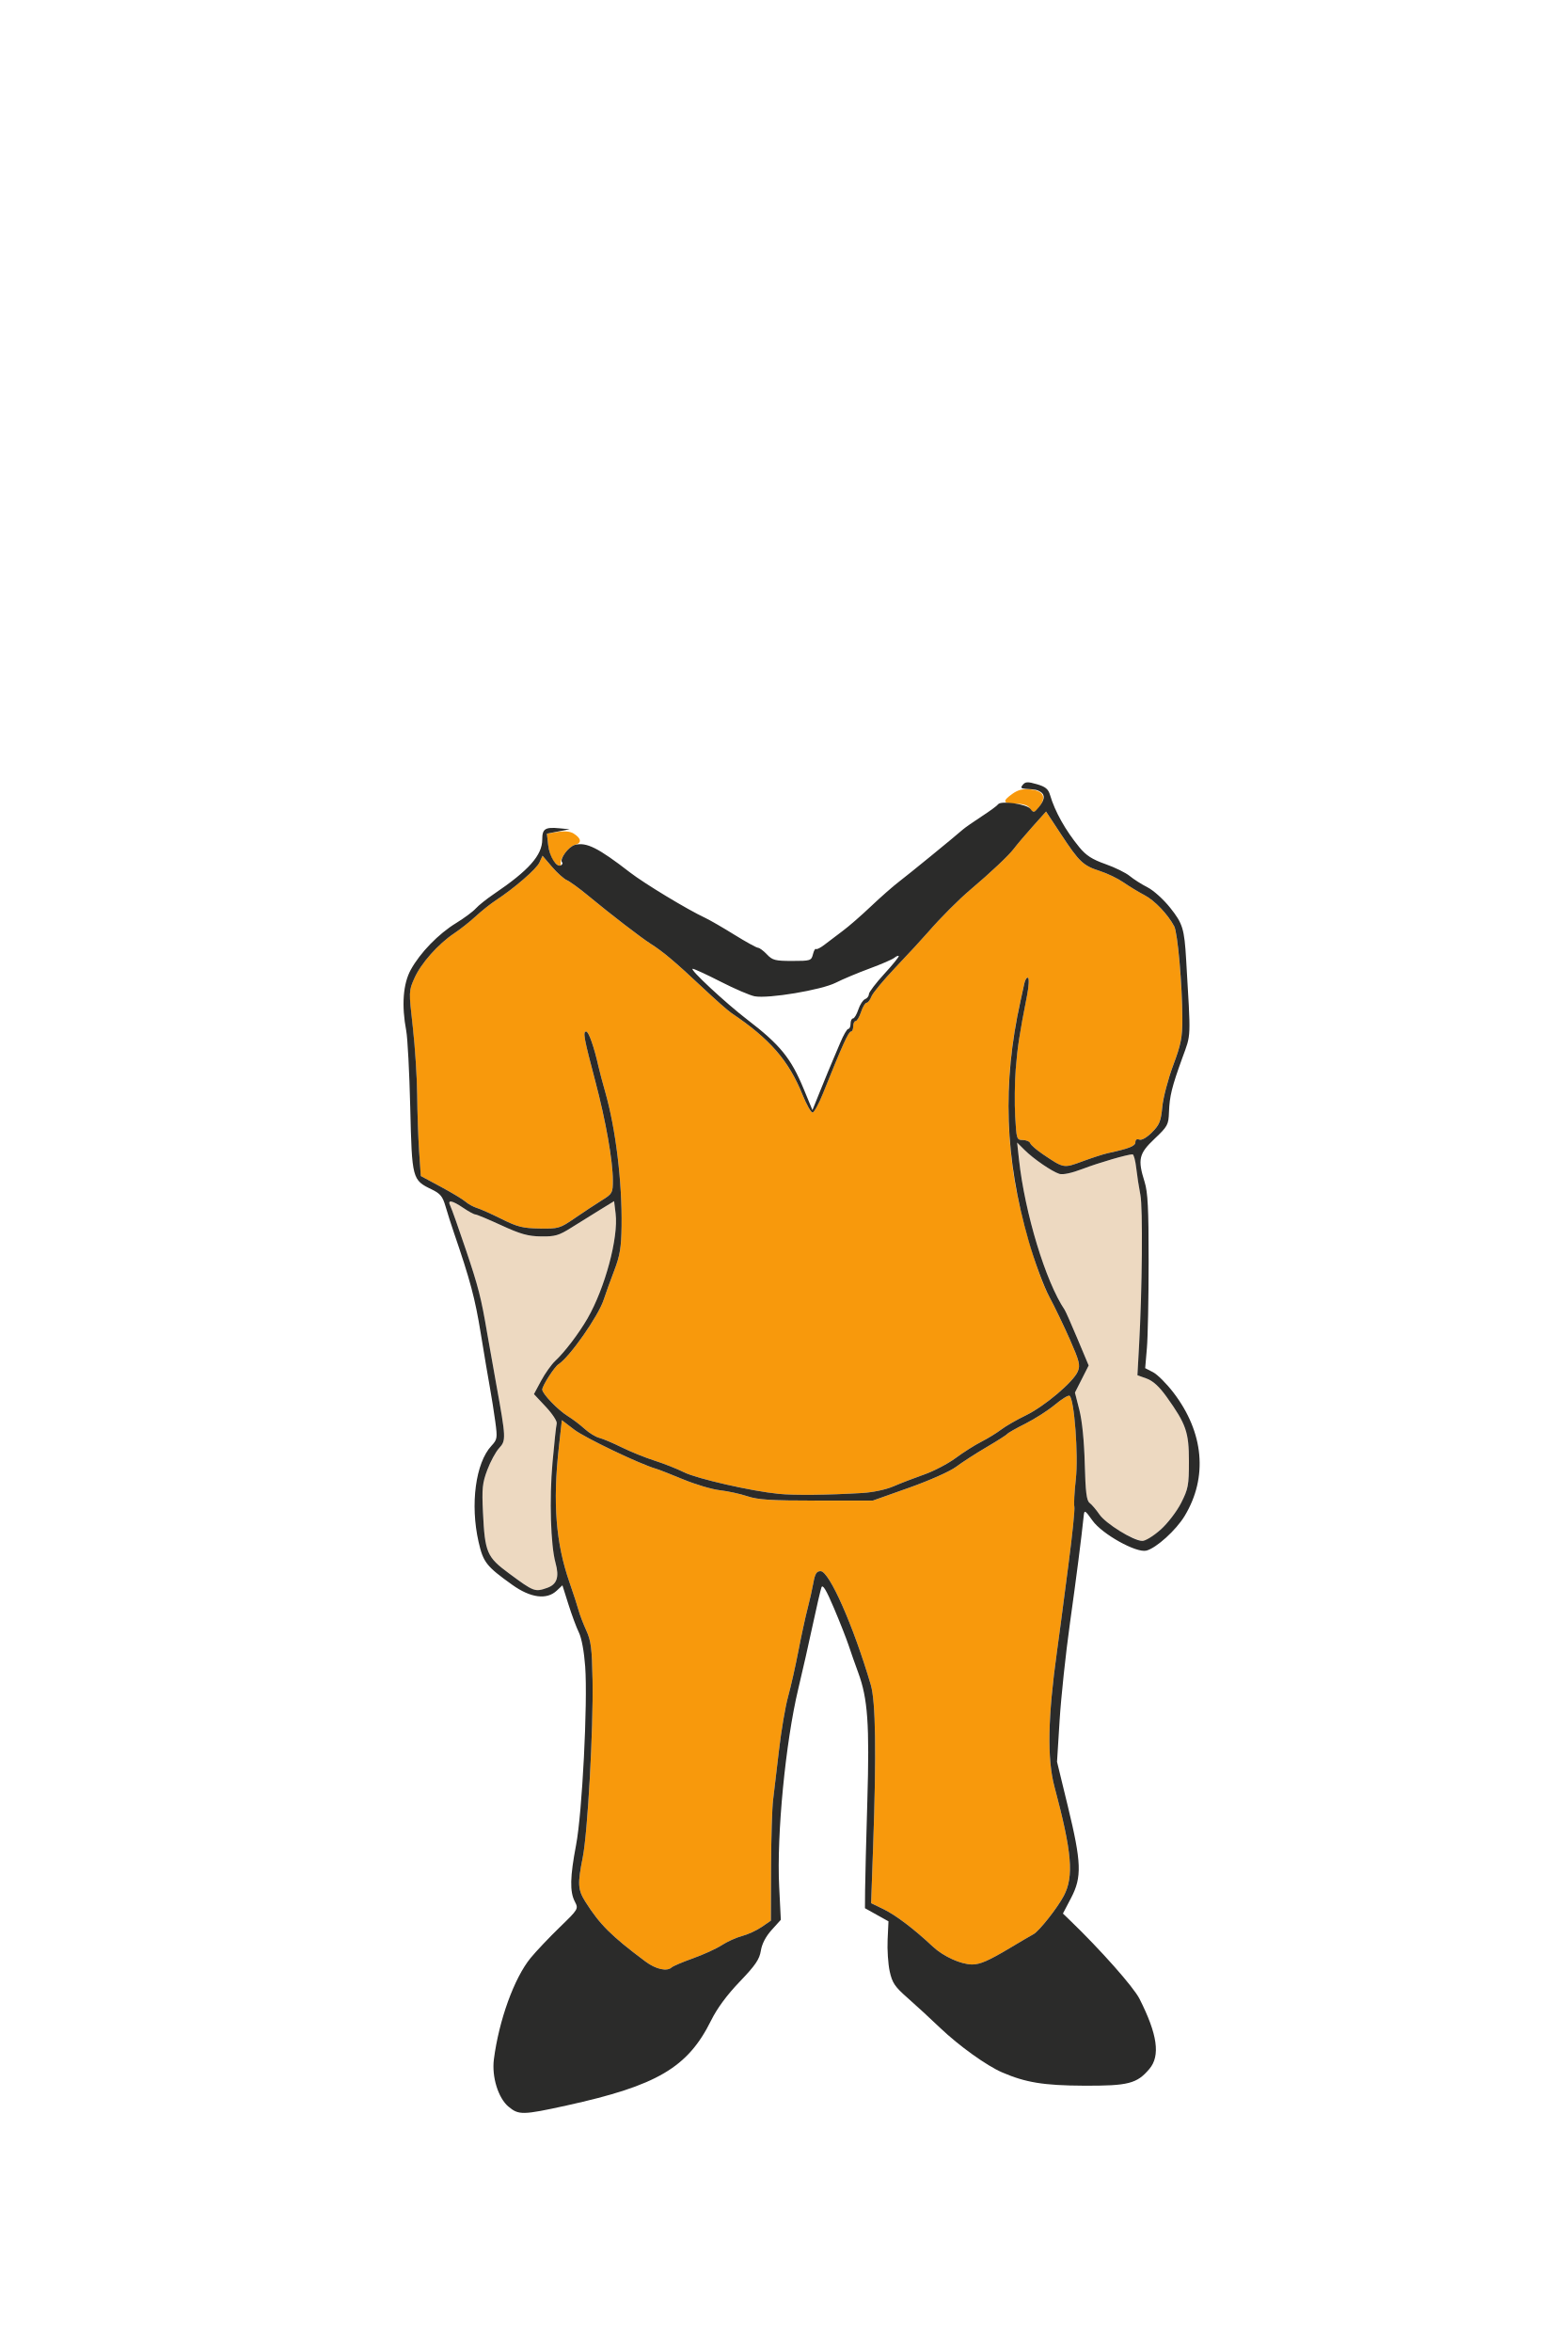
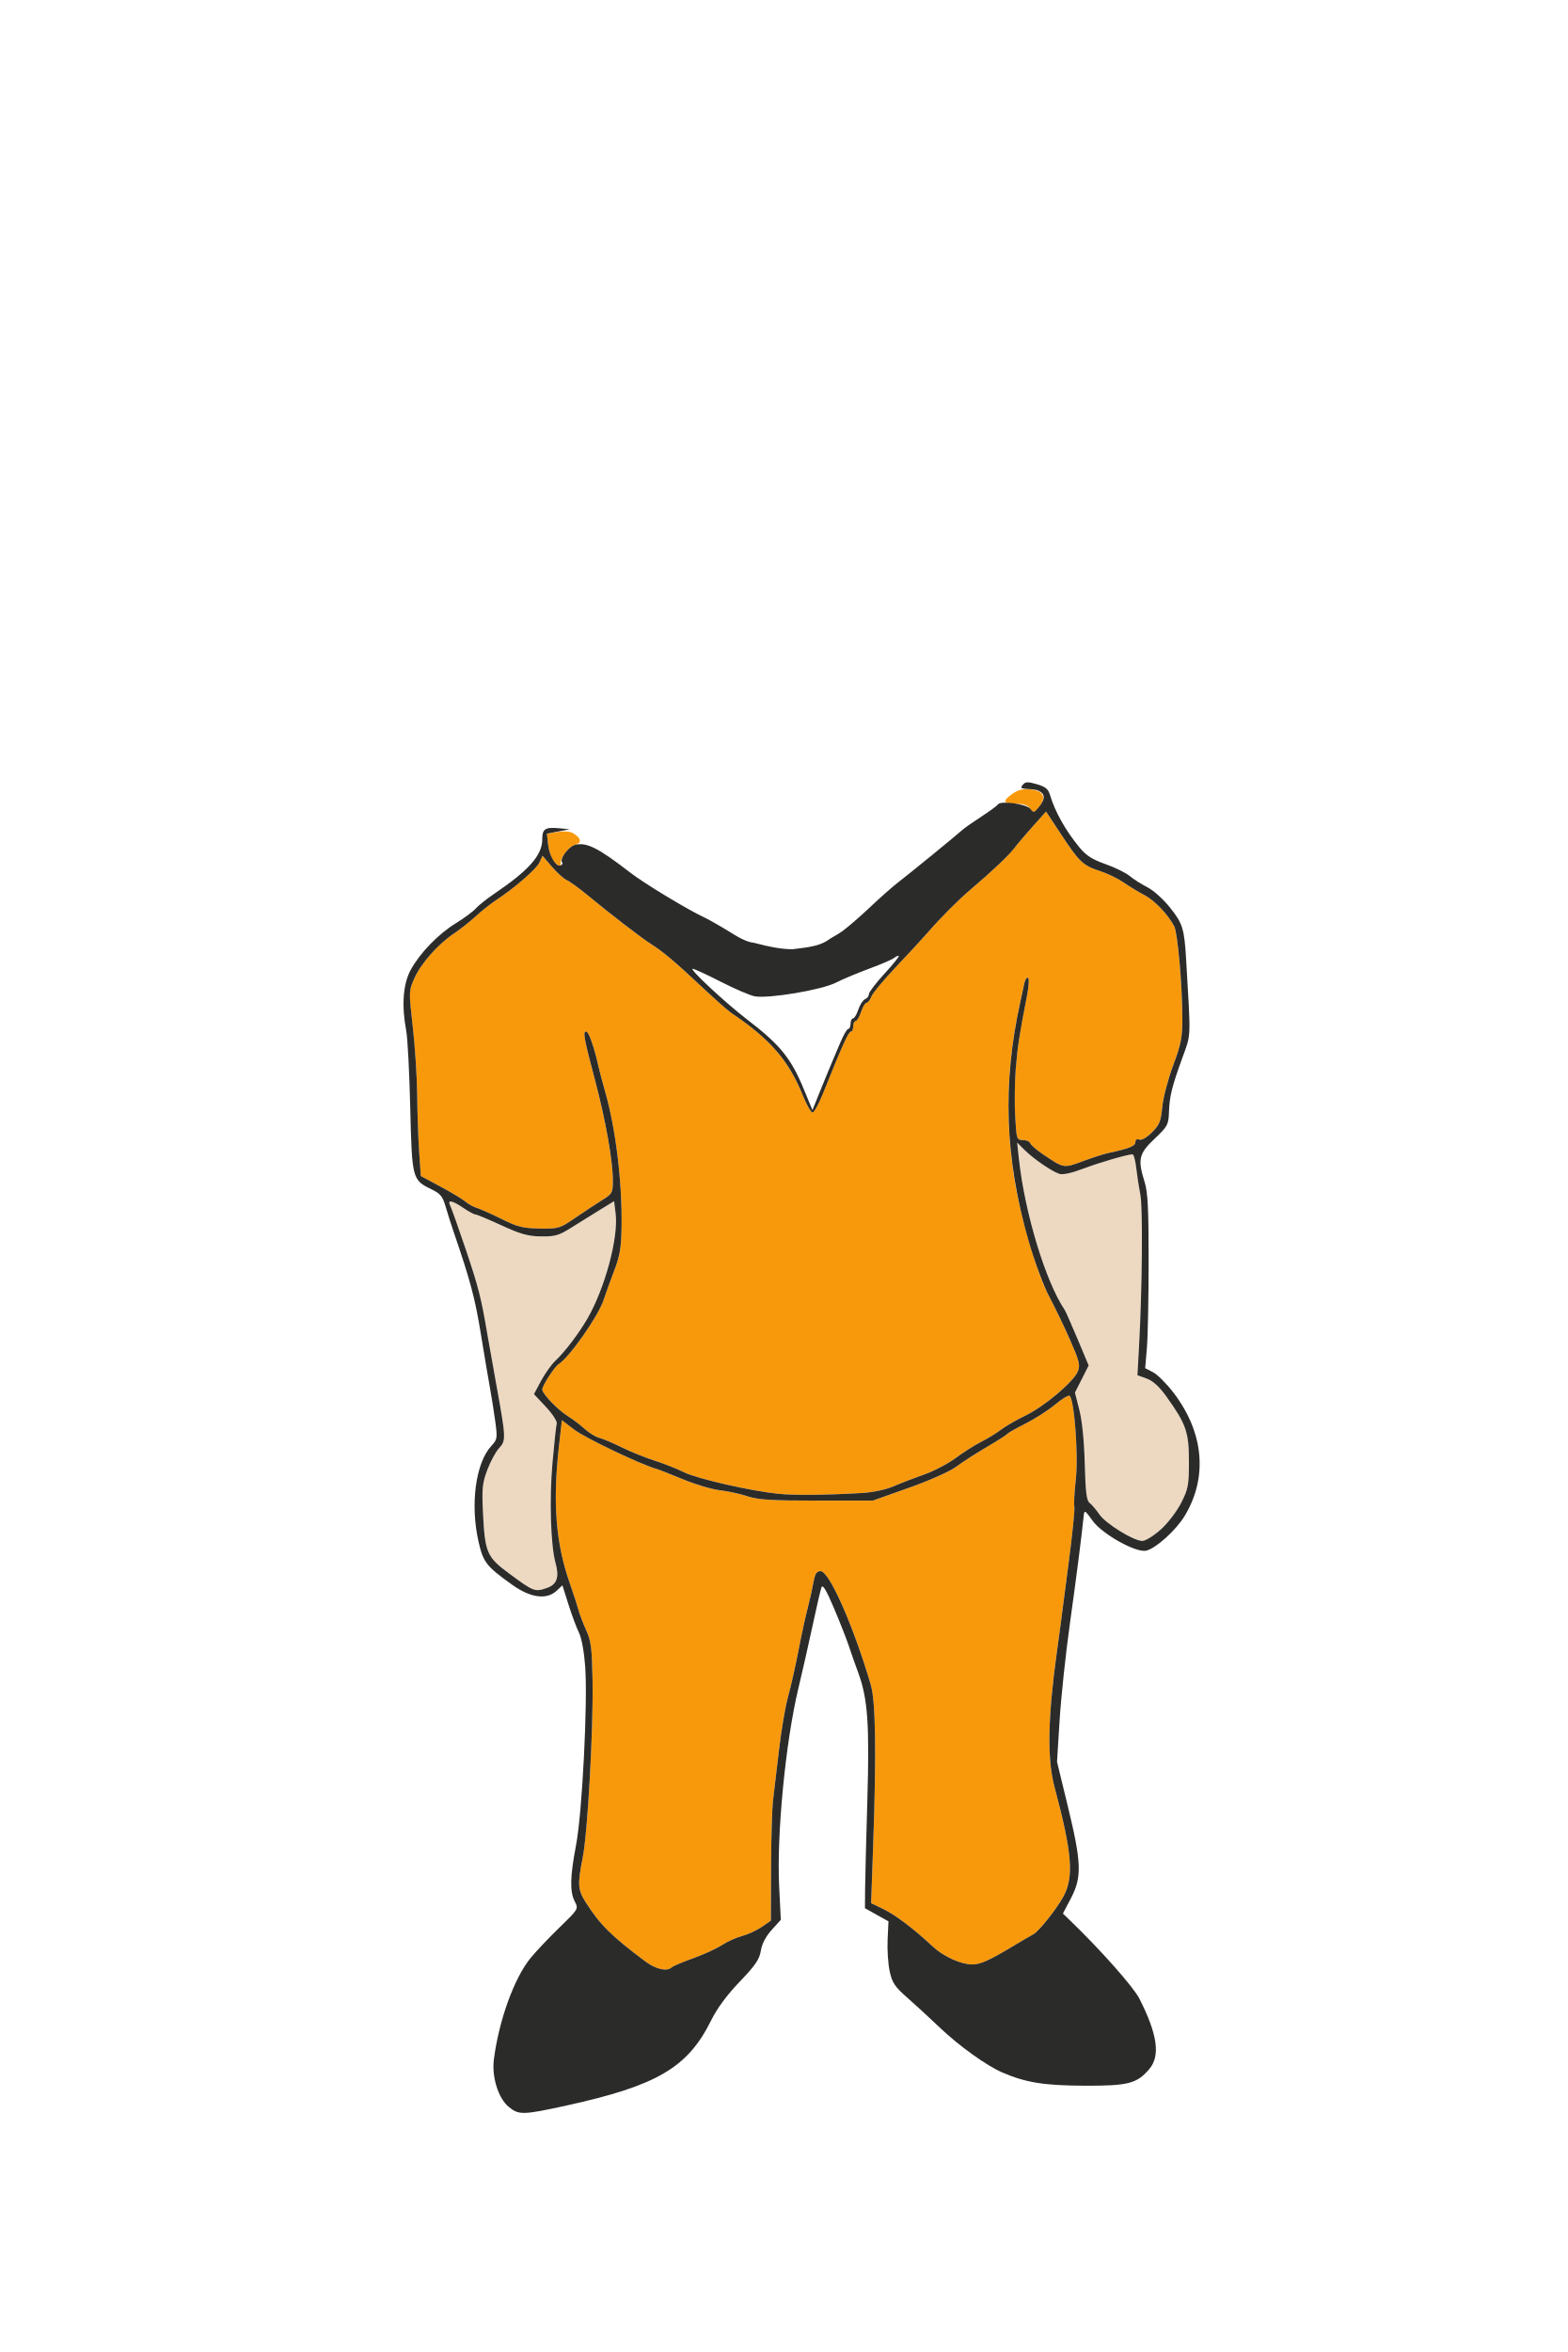
<svg xmlns="http://www.w3.org/2000/svg" version="1.1" id="svg4182" width="192" height="288" viewBox="0 0 192 288">
  <defs id="defs4186" />
  <g id="g4188" transform="translate(6,4)">
    <g id="g4192" transform="translate(-0.7076203,0.707617)">
      <path style="fill:#edd9c1;stroke-width:0.32" d="m 59.84,189.844 c -0.264,-0.102 -1.516,-0.95 -2.782,-1.884 -2.731,-2.015 -2.96,-2.551 -3.199,-7.481 -0.142,-2.927 -0.073,-3.599 0.537,-5.214 0.385,-1.02 1.033,-2.213 1.44,-2.652 0.863,-0.932 0.851,-1.212 -0.348,-7.814 -0.432,-2.376 -0.931,-5.184 -1.11,-6.24 -0.742,-4.373 -1.07,-5.659 -2.613,-10.24 -0.889,-2.64 -1.745,-5.052 -1.902,-5.36 -0.408,-0.802 0.188,-0.712 1.589,0.24 0.648,0.44 1.311,0.8 1.474,0.8 0.163,0 1.598,0.599 3.188,1.332 2.343,1.079 3.264,1.337 4.855,1.36 1.709,0.024 2.188,-0.114 3.698,-1.066 0.954,-0.602 2.526,-1.58 3.494,-2.173 l 1.76,-1.079 0.187,1.533 c 0.357,2.938 -1.301,9.108 -3.45,12.838 -1.049,1.821 -2.78,4.097 -3.936,5.175 -0.472,0.44 -1.254,1.538 -1.738,2.44 l -0.88,1.64 1.461,1.56 c 0.803,0.858 1.401,1.776 1.328,2.04 -0.073,0.264 -0.305,2.416 -0.516,4.782 -0.4,4.478 -0.228,10.129 0.372,12.295 0.479,1.729 0.174,2.63 -1.033,3.051 -1.102,0.384 -1.169,0.388 -1.874,0.116 z M 132,182.871 c -1.056,-0.598 -2.245,-1.561 -2.642,-2.139 -0.397,-0.579 -0.937,-1.212 -1.2,-1.408 -0.374,-0.278 -0.504,-1.328 -0.594,-4.8 -0.072,-2.762 -0.322,-5.252 -0.659,-6.576 l -0.543,-2.132 0.841,-1.66 0.841,-1.66 -1.363,-3.248 c -0.75,-1.786 -1.46,-3.392 -1.579,-3.568 -2.324,-3.438 -4.878,-11.843 -5.593,-18.4 l -0.227,-2.08 0.904,0.901 c 1.099,1.096 3.348,2.639 4.274,2.933 0.418,0.133 1.505,-0.1 2.83,-0.606 1.991,-0.761 5.511,-1.787 6.127,-1.787 0.146,0 0.35,0.756 0.453,1.68 0.104,0.924 0.331,2.4 0.505,3.28 0.313,1.579 0.224,11.585 -0.165,18.564 l -0.196,3.524 1.135,0.41 c 0.776,0.281 1.547,0.987 2.44,2.236 2.399,3.356 2.733,4.323 2.733,7.906 0,2.913 -0.085,3.368 -0.948,5.072 -1.066,2.104 -3.716,4.699 -4.766,4.667 -0.377,-0.011 -1.549,-0.51 -2.605,-1.108 z" id="skin" />
      <path style="fill:#f8990c;stroke-width:0.32" d="m 73.76,235.481 c -4.177,-3.117 -5.599,-4.531 -7.354,-7.311 -0.936,-1.483 -0.978,-2.185 -0.327,-5.45 0.607,-3.04 1.306,-15.695 1.199,-21.701 -0.069,-3.895 -0.184,-4.805 -0.768,-6.08 -0.378,-0.825 -0.801,-1.931 -0.94,-2.459 -0.14,-0.528 -0.631,-2.04 -1.093,-3.36 -1.693,-4.841 -2.087,-9.774 -1.327,-16.604 l 0.37,-3.324 1.521,1.163 c 1.304,0.997 8.061,4.228 9.999,4.782 0.352,0.1 1.862,0.69 3.355,1.31 1.493,0.62 3.509,1.217 4.48,1.326 0.971,0.109 2.485,0.439 3.365,0.734 1.298,0.434 2.901,0.535 8.48,0.535 h 6.88 l 4.456,-1.582 c 2.534,-0.899 5.019,-2.006 5.76,-2.566 0.717,-0.541 2.384,-1.617 3.704,-2.392 1.32,-0.774 2.472,-1.509 2.56,-1.633 0.088,-0.124 1.096,-0.695 2.24,-1.268 1.144,-0.574 2.761,-1.611 3.592,-2.305 0.832,-0.694 1.636,-1.186 1.786,-1.093 0.578,0.357 1.101,7.291 0.77,10.217 -0.175,1.551 -0.257,3.063 -0.181,3.36 0.076,0.297 -0.241,3.421 -0.703,6.941 -0.462,3.52 -0.895,6.832 -0.961,7.36 -0.066,0.528 -0.271,2.04 -0.455,3.36 -1.131,8.104 -1.228,13.228 -0.316,16.64 2.144,8.02 2.397,10.972 1.144,13.356 -0.776,1.476 -3.018,4.314 -3.705,4.691 -0.356,0.195 -1.62,0.936 -2.809,1.648 -2.665,1.595 -3.736,2.066 -4.697,2.066 -1.377,0 -3.535,-0.977 -4.825,-2.185 -2.326,-2.178 -4.536,-3.853 -6.06,-4.593 l -1.504,-0.731 0.25,-7.046 c 0.402,-11.342 0.309,-17.646 -0.29,-19.686 -2.111,-7.189 -5.083,-13.92 -6.146,-13.92 -0.495,0 -0.685,0.308 -0.888,1.44 -0.142,0.792 -0.466,2.232 -0.721,3.2 -0.255,0.968 -0.754,3.272 -1.109,5.12 -0.355,1.848 -0.924,4.368 -1.264,5.6 -0.34,1.232 -0.841,4.184 -1.114,6.56 -0.273,2.376 -0.597,5.112 -0.722,6.08 -0.124,0.968 -0.236,4.693 -0.249,8.278 L 89.12,230.476 88,231.246 c -0.616,0.423 -1.696,0.921 -2.4,1.106 -0.704,0.185 -1.823,0.69 -2.488,1.122 -0.664,0.432 -2.248,1.157 -3.52,1.61 -1.272,0.453 -2.449,0.953 -2.616,1.11 -0.576,0.542 -1.939,0.24 -3.216,-0.713 z M 90.08,178.214 c -3.333,-0.329 -10.021,-1.854 -11.601,-2.644 -0.836,-0.418 -2.46,-1.06 -3.609,-1.427 -1.15,-0.367 -2.958,-1.097 -4.019,-1.624 -1.061,-0.526 -2.295,-1.049 -2.744,-1.161 -0.448,-0.113 -1.256,-0.607 -1.794,-1.098 -0.538,-0.492 -1.467,-1.195 -2.063,-1.564 C 63.034,167.944 61.12,165.955 61.12,165.442 c 0,-0.462 1.489,-2.781 1.991,-3.101 1.354,-0.864 4.882,-5.897 5.531,-7.891 0.238,-0.732 0.818,-2.338 1.29,-3.57 0.703,-1.839 0.865,-2.814 0.903,-5.44 0.078,-5.433 -0.718,-11.941 -2.014,-16.48 -0.327,-1.144 -0.69,-2.512 -0.807,-3.04 -0.53,-2.388 -1.206,-4.32 -1.512,-4.32 -0.43,0 -0.281,0.811 1.118,6.117 1.286,4.876 2.141,9.711 2.141,12.115 0,1.536 -0.054,1.633 -1.36,2.444 -0.748,0.465 -2.224,1.438 -3.28,2.164 -1.851,1.272 -2.006,1.318 -4.32,1.282 -2.058,-0.032 -2.719,-0.197 -4.64,-1.155 -1.232,-0.615 -2.6,-1.227 -3.04,-1.36 -0.44,-0.134 -1.064,-0.475 -1.387,-0.759 -0.323,-0.284 -1.691,-1.11 -3.04,-1.835 L 46.24,139.295 46.036,136.288 c -0.112,-1.654 -0.22,-4.77 -0.24,-6.924 -0.02,-2.154 -0.261,-5.898 -0.537,-8.32 -0.497,-4.373 -0.496,-4.414 0.2,-5.98 0.806,-1.812 2.91,-4.184 4.87,-5.488 0.743,-0.494 1.927,-1.431 2.631,-2.08 0.704,-0.65 1.798,-1.522 2.432,-1.938 2.327,-1.529 5.012,-3.855 5.377,-4.658 l 0.376,-0.825 1.154,1.349 c 0.635,0.742 1.457,1.481 1.827,1.642 0.37,0.162 1.537,1.01 2.593,1.884 2.761,2.287 6.53,5.187 7.708,5.93 1.476,0.932 3.004,2.22 6.232,5.254 1.576,1.482 3.206,2.922 3.62,3.2 4.726,3.172 7.006,5.794 8.72,10.026 0.481,1.188 1.029,2.16 1.218,2.159 0.189,-6.4e-4 0.762,-1.045 1.273,-2.32 2.39,-5.958 3.132,-7.599 3.438,-7.599 0.149,0 0.271,-0.288 0.271,-0.64 0,-0.352 0.133,-0.64 0.295,-0.64 0.162,0 0.462,-0.504 0.665,-1.12 0.203,-0.616 0.506,-1.12 0.673,-1.12 0.167,0 0.435,-0.346 0.595,-0.769 0.161,-0.423 1.505,-2.043 2.988,-3.6 1.483,-1.557 3.257,-3.479 3.943,-4.271 1.531,-1.768 3.767,-4.007 5.249,-5.258 2.404,-2.028 4.662,-4.16 5.271,-4.976 0.352,-0.471 1.382,-1.687 2.289,-2.701 l 1.649,-1.844 1.822,2.766 c 2.246,3.411 2.723,3.862 4.77,4.516 0.896,0.286 2.205,0.919 2.909,1.406 0.704,0.487 1.856,1.186 2.56,1.553 1.236,0.644 2.851,2.337 3.635,3.811 0.426,0.801 0.987,7.157 0.996,11.287 0.005,2.339 -0.153,3.146 -1.129,5.76 -0.624,1.672 -1.222,3.958 -1.328,5.079 -0.166,1.756 -0.342,2.188 -1.264,3.11 -0.644,0.644 -1.262,0.997 -1.55,0.886 -0.3,-0.115 -0.48,0.003 -0.48,0.318 0,0.476 -0.751,0.775 -3.36,1.339 -0.528,0.114 -1.924,0.564 -3.102,0.999 -2.349,0.868 -2.285,0.879 -4.877,-0.87 -0.777,-0.524 -1.47,-1.127 -1.541,-1.34 -0.071,-0.213 -0.478,-0.39 -0.905,-0.394 -0.751,-0.007 -0.781,-0.099 -0.936,-2.887 -0.088,-1.584 -0.059,-4.176 0.064,-5.76 0.211,-2.717 0.45,-4.279 1.386,-9.045 0.217,-1.103 0.271,-2.08 0.121,-2.173 -0.15,-0.093 -0.357,0.233 -0.46,0.725 -0.103,0.491 -0.315,1.469 -0.471,2.173 -1.608,7.269 -1.876,13.936 -0.846,21.032 0.711,4.894 2.839,12.243 4.376,15.11 0.669,1.247 1.811,3.621 2.539,5.275 1.154,2.623 1.278,3.12 0.963,3.88 -0.53,1.278 -4.079,4.277 -6.385,5.394 -1.102,0.534 -2.454,1.314 -3.006,1.733 -0.551,0.42 -1.647,1.091 -2.435,1.493 -0.788,0.401 -2.203,1.299 -3.144,1.994 -0.941,0.695 -2.673,1.601 -3.847,2.012 -1.175,0.411 -2.856,1.059 -3.736,1.439 -0.941,0.407 -2.522,0.747 -3.84,0.825 -4.251,0.253 -8.326,0.296 -10.24,0.106 z M 62.574,100.815 c -0.313,-0.346 -0.641,-1.262 -0.728,-2.035 l -0.159,-1.406 1.315,-0.21 c 0.839,-0.134 1.545,-0.067 1.95,0.186 0.98,0.612 1.039,1.18 0.145,1.405 -0.685,0.172 -1.819,1.644 -1.717,2.229 0.084,0.482 -0.288,0.404 -0.807,-0.168 z m 58.225,-6.595 c -0.203,-0.32 -0.809,-0.507 -1.678,-0.518 -1.604,-0.021 -1.699,-0.297 -0.416,-1.211 0.672,-0.478 1.291,-0.637 2.146,-0.549 1.557,0.16 2.005,0.84 1.281,1.946 -0.63,0.962 -0.89,1.027 -1.332,0.332 z" id="shirt" />
-       <path style="fill:#2b2b2a;stroke-width:0.32" d="m 56.985,253.252 c -1.265,-1.064 -2.066,-3.665 -1.789,-5.805 0.623,-4.803 2.492,-9.956 4.501,-12.407 0.668,-0.815 2.263,-2.499 3.545,-3.742 2.317,-2.247 2.328,-2.266 1.864,-3.163 -0.628,-1.215 -0.588,-3.022 0.156,-6.926 0.75,-3.935 1.437,-17.384 1.116,-21.849 -0.13,-1.81 -0.441,-3.493 -0.768,-4.16 -0.302,-0.616 -0.88,-2.17 -1.285,-3.454 l -0.736,-2.334 -0.696,0.654 c -1.225,1.151 -3.194,0.895 -5.438,-0.707 -3.189,-2.277 -3.563,-2.754 -4.137,-5.277 -1.041,-4.577 -0.361,-9.659 1.571,-11.744 0.726,-0.784 0.753,-0.949 0.477,-2.984 -0.161,-1.185 -0.451,-3.018 -0.644,-4.074 -0.194,-1.056 -0.705,-4.08 -1.135,-6.72 -0.703,-4.31 -1.283,-6.487 -3.284,-12.32 -0.332,-0.968 -0.795,-2.42 -1.028,-3.226 -0.353,-1.219 -0.64,-1.57 -1.697,-2.08 -2.387,-1.152 -2.415,-1.258 -2.626,-10.017 -0.103,-4.292 -0.324,-8.523 -0.491,-9.404 -0.588,-3.1 -0.391,-5.753 0.555,-7.473 1.15,-2.091 3.391,-4.399 5.558,-5.723 0.977,-0.597 2.057,-1.398 2.4,-1.78 0.343,-0.382 1.344,-1.181 2.224,-1.776 4.278,-2.894 5.92,-4.745 5.92,-6.674 0,-1.314 0.352,-1.542 2.126,-1.371 l 1.234,0.119 -1.396,0.269 -1.396,0.269 0.159,1.406 c 0.161,1.431 1.037,2.795 1.578,2.461 0.164,-0.101 0.223,-0.26 0.13,-0.353 -0.369,-0.369 0.795,-1.945 1.582,-2.143 1.405,-0.353 2.836,0.364 6.704,3.356 1.794,1.388 7.06,4.571 9.265,5.6 0.536,0.25 2.127,1.17 3.535,2.043 1.408,0.873 2.715,1.594 2.904,1.602 0.189,0.008 0.682,0.374 1.096,0.814 0.669,0.712 1.009,0.8 3.09,0.8 2.239,0 2.347,-0.035 2.543,-0.815 0.112,-0.448 0.279,-0.74 0.371,-0.649 0.091,0.091 0.573,-0.154 1.071,-0.545 0.498,-0.391 1.491,-1.143 2.207,-1.671 0.716,-0.528 2.269,-1.879 3.45,-3.002 1.182,-1.123 2.739,-2.491 3.461,-3.04 1.195,-0.909 6.652,-5.365 7.808,-6.376 0.264,-0.231 1.302,-0.955 2.306,-1.609 1.004,-0.654 1.903,-1.314 1.998,-1.467 0.301,-0.488 3.5,-0.045 3.957,0.548 0.39,0.505 0.466,0.49 1.04,-0.21 0.715,-0.872 0.789,-1.5 0.219,-1.857 -0.424,-0.265 -0.594,-0.301 -1.799,-0.379 -0.618,-0.04 -0.689,-0.133 -0.382,-0.503 0.313,-0.377 0.606,-0.388 1.716,-0.067 1.058,0.306 1.398,0.587 1.619,1.334 0.598,2.022 1.879,4.307 3.578,6.38 0.83,1.013 1.573,1.492 3.204,2.068 1.168,0.412 2.506,1.07 2.974,1.46 0.468,0.391 1.447,1.013 2.175,1.383 0.741,0.376 1.972,1.488 2.792,2.522 1.525,1.922 1.719,2.555 1.942,6.333 0.586,9.911 0.619,9.042 -0.454,12 -1.3,3.583 -1.579,4.715 -1.649,6.682 -0.054,1.539 -0.164,1.742 -1.767,3.258 -1.926,1.821 -2.086,2.519 -1.215,5.289 0.392,1.245 0.493,3.262 0.491,9.731 -0.001,4.488 -0.097,9.263 -0.213,10.612 l -0.21,2.452 0.971,0.502 c 0.534,0.276 1.661,1.405 2.504,2.508 3.722,4.873 4.216,10.357 1.36,15.087 -1.05,1.738 -3.471,3.932 -4.686,4.245 -1.231,0.317 -5.422,-2.017 -6.602,-3.678 -0.896,-1.261 -0.996,-1.321 -1.068,-0.64 -0.311,2.959 -0.889,7.462 -1.696,13.232 -0.517,3.696 -1.084,9.021 -1.26,11.833 l -0.319,5.113 1.324,5.447 c 1.676,6.898 1.738,8.666 0.394,11.23 l -0.997,1.902 0.837,0.806 c 3.761,3.621 7.804,8.181 8.537,9.627 2.206,4.354 2.579,6.975 1.222,8.588 -1.526,1.814 -2.596,2.088 -8.041,2.06 -4.913,-0.025 -7.113,-0.384 -9.998,-1.628 -1.899,-0.819 -5.292,-3.254 -7.579,-5.437 -1.201,-1.147 -3.005,-2.806 -4.008,-3.688 -1.561,-1.371 -1.877,-1.84 -2.185,-3.248 -0.198,-0.905 -0.313,-2.653 -0.255,-3.885 l 0.105,-2.24 -1.44,-0.803 -1.44,-0.803 0.017,-2.237 c 0.009,-1.23 0.133,-6.125 0.274,-10.877 0.28,-9.403 0.056,-12.558 -1.117,-15.733 -0.379,-1.027 -0.903,-2.515 -1.163,-3.307 -0.26,-0.792 -1.07,-2.85 -1.8,-4.573 -0.951,-2.246 -1.386,-2.971 -1.537,-2.56 -0.115,0.315 -0.594,2.373 -1.064,4.573 -0.469,2.2 -1.268,5.728 -1.774,7.84 -1.565,6.528 -2.661,17.86 -2.343,24.227 l 0.203,4.067 -1.119,1.239 c -0.724,0.802 -1.193,1.7 -1.328,2.547 -0.169,1.058 -0.664,1.783 -2.589,3.79 -1.564,1.631 -2.764,3.258 -3.501,4.746 -2.86,5.771 -6.608,7.977 -17.69,10.412 -5.38,1.182 -5.878,1.192 -7.124,0.144 z M 76.976,236.194 c 0.167,-0.157 1.345,-0.657 2.616,-1.11 1.272,-0.453 2.856,-1.178 3.52,-1.61 0.664,-0.432 1.784,-0.937 2.488,-1.122 0.704,-0.185 1.784,-0.682 2.4,-1.106 l 1.12,-0.77 0.023,-6.518 c 0.013,-3.585 0.125,-7.31 0.249,-8.278 0.124,-0.968 0.449,-3.704 0.722,-6.08 0.273,-2.376 0.774,-5.328 1.114,-6.56 0.34,-1.232 0.909,-3.752 1.264,-5.6 0.355,-1.848 0.855,-4.152 1.109,-5.12 0.255,-0.968 0.579,-2.408 0.721,-3.2 0.203,-1.132 0.393,-1.44 0.888,-1.44 1.063,0 4.035,6.731 6.146,13.92 0.599,2.04 0.692,8.344 0.29,19.686 l -0.25,7.046 1.504,0.731 c 1.524,0.741 3.734,2.415 6.06,4.593 1.29,1.208 3.448,2.185 4.825,2.185 0.961,0 2.031,-0.471 4.697,-2.066 1.189,-0.712 2.453,-1.453 2.809,-1.648 0.687,-0.376 2.93,-3.215 3.705,-4.691 1.253,-2.384 1,-5.336 -1.144,-13.356 -0.912,-3.412 -0.815,-8.536 0.316,-16.64 0.184,-1.32 0.389,-2.832 0.455,-3.36 0.066,-0.528 0.498,-3.84 0.961,-7.36 0.462,-3.52 0.779,-6.643 0.703,-6.941 -0.076,-0.297 0.006,-1.809 0.181,-3.36 0.331,-2.927 -0.192,-9.86 -0.77,-10.217 -0.151,-0.093 -0.955,0.399 -1.786,1.093 -0.832,0.694 -2.449,1.731 -3.592,2.305 -1.144,0.574 -2.152,1.144 -2.24,1.268 -0.088,0.124 -1.24,0.859 -2.56,1.633 -1.32,0.774 -2.987,1.85 -3.704,2.392 -0.741,0.559 -3.226,1.666 -5.76,2.566 L 101.6,179.04 h -6.88 c -5.579,0 -7.182,-0.101 -8.48,-0.535 -0.88,-0.294 -2.394,-0.624 -3.365,-0.734 -0.971,-0.109 -2.987,-0.706 -4.48,-1.326 C 76.902,175.825 75.392,175.236 75.04,175.135 c -1.939,-0.553 -8.695,-3.784 -9.999,-4.782 L 63.52,169.191 l -0.37,3.324 c -0.76,6.83 -0.366,11.763 1.327,16.604 0.461,1.32 0.953,2.832 1.093,3.36 0.14,0.528 0.563,1.635 0.94,2.459 0.584,1.275 0.699,2.185 0.768,6.08 0.107,6.006 -0.592,18.661 -1.199,21.701 -0.651,3.265 -0.609,3.967 0.327,5.45 1.755,2.78 3.177,4.193 7.354,7.311 1.277,0.953 2.64,1.255 3.216,0.713 z M 61.714,189.728 c 1.207,-0.421 1.513,-1.322 1.033,-3.051 -0.601,-2.166 -0.772,-7.817 -0.372,-12.295 0.211,-2.366 0.443,-4.518 0.516,-4.782 0.073,-0.264 -0.525,-1.182 -1.328,-2.04 l -1.461,-1.56 0.88,-1.64 c 0.484,-0.902 1.266,-2 1.738,-2.44 1.156,-1.078 2.887,-3.354 3.936,-5.175 2.149,-3.731 3.808,-9.901 3.45,-12.838 L 69.92,142.373 l -1.76,1.079 c -0.968,0.594 -2.541,1.572 -3.494,2.173 -1.51,0.953 -1.988,1.091 -3.698,1.066 -1.59,-0.023 -2.512,-0.281 -4.855,-1.36 C 54.523,144.599 53.088,144 52.925,144 c -0.163,0 -0.826,-0.36 -1.474,-0.8 -1.401,-0.952 -1.997,-1.042 -1.589,-0.24 0.157,0.308 1.013,2.72 1.902,5.36 1.543,4.581 1.872,5.867 2.613,10.24 0.179,1.056 0.679,3.864 1.11,6.24 1.199,6.602 1.212,6.882 0.348,7.814 -0.407,0.439 -1.055,1.632 -1.44,2.652 -0.61,1.615 -0.679,2.287 -0.537,5.214 0.239,4.93 0.468,5.466 3.199,7.481 3.051,2.251 3.155,2.291 4.656,1.767 z m 75.143,-7.136 c 0.875,-0.787 1.985,-2.234 2.515,-3.28 0.863,-1.704 0.948,-2.159 0.948,-5.072 0,-3.583 -0.334,-4.55 -2.733,-7.906 -0.893,-1.249 -1.664,-1.956 -2.44,-2.236 l -1.135,-0.41 0.196,-3.524 c 0.389,-6.979 0.478,-16.984 0.165,-18.564 -0.174,-0.88 -0.401,-2.356 -0.505,-3.28 -0.104,-0.924 -0.308,-1.68 -0.453,-1.68 -0.616,0 -4.135,1.027 -6.127,1.787 -1.325,0.506 -2.412,0.739 -2.83,0.606 -0.926,-0.294 -3.175,-1.837 -4.274,-2.933 l -0.904,-0.901 0.227,2.08 c 0.715,6.557 3.269,14.962 5.593,18.4 0.119,0.176 0.83,1.782 1.579,3.568 l 1.363,3.248 -0.841,1.66 -0.841,1.66 0.543,2.132 c 0.338,1.325 0.587,3.815 0.659,6.576 0.091,3.472 0.221,4.522 0.594,4.8 0.263,0.196 0.803,0.829 1.2,1.408 0.781,1.138 4.135,3.213 5.247,3.247 0.381,0.012 1.382,-0.605 2.252,-1.387 z M 100.32,178.108 c 1.318,-0.079 2.899,-0.418 3.84,-0.825 0.88,-0.38 2.561,-1.028 3.736,-1.439 1.175,-0.411 2.906,-1.317 3.847,-2.012 0.941,-0.695 2.356,-1.593 3.144,-1.994 0.788,-0.401 1.884,-1.073 2.435,-1.493 0.551,-0.42 1.904,-1.2 3.006,-1.733 2.306,-1.117 5.855,-4.115 6.385,-5.394 0.315,-0.76 0.192,-1.256 -0.963,-3.88 -0.728,-1.654 -1.871,-4.028 -2.539,-5.275 -0.675,-1.259 -1.797,-4.289 -2.523,-6.812 -2.92,-10.148 -3.233,-19.27 -1.007,-29.33 0.156,-0.704 0.368,-1.682 0.471,-2.173 0.103,-0.491 0.31,-0.817 0.46,-0.725 0.15,0.093 0.095,1.071 -0.121,2.173 -0.936,4.766 -1.175,6.328 -1.386,9.045 -0.123,1.584 -0.152,4.176 -0.064,5.76 0.155,2.788 0.185,2.88 0.936,2.887 0.427,0.004 0.834,0.181 0.905,0.394 0.071,0.213 0.765,0.816 1.541,1.34 2.592,1.749 2.527,1.738 4.877,0.87 1.178,-0.435 2.574,-0.885 3.102,-0.999 2.609,-0.564 3.36,-0.863 3.36,-1.339 0,-0.314 0.179,-0.433 0.48,-0.318 0.288,0.111 0.906,-0.242 1.55,-0.886 0.922,-0.922 1.097,-1.354 1.264,-3.11 0.106,-1.122 0.704,-3.407 1.328,-5.079 0.976,-2.614 1.134,-3.421 1.129,-5.76 -0.009,-4.13 -0.569,-10.486 -0.996,-11.287 -0.785,-1.474 -2.399,-3.167 -3.635,-3.811 -0.704,-0.367 -1.856,-1.066 -2.56,-1.553 -0.704,-0.487 -2.013,-1.12 -2.909,-1.406 -2.048,-0.654 -2.524,-1.105 -4.77,-4.516 l -1.822,-2.766 -1.649,1.844 c -0.907,1.014 -1.937,2.23 -2.289,2.701 -0.61,0.817 -2.868,2.948 -5.271,4.976 -1.483,1.251 -3.718,3.49 -5.249,5.258 -0.686,0.792 -2.461,2.714 -3.943,4.271 -1.483,1.557 -2.828,3.177 -2.988,3.6 -0.161,0.423 -0.429,0.769 -0.595,0.769 -0.167,0 -0.469,0.504 -0.673,1.12 -0.203,0.616 -0.502,1.12 -0.665,1.12 -0.162,0 -0.295,0.288 -0.295,0.64 0,0.352 -0.122,0.64 -0.271,0.64 -0.306,0 -1.049,1.641 -3.438,7.599 -0.512,1.275 -1.085,2.319 -1.273,2.32 -0.189,6.4e-4 -0.737,-0.971 -1.218,-2.159 -1.714,-4.232 -3.994,-6.854 -8.72,-10.026 -0.415,-0.278 -2.044,-1.718 -3.62,-3.2 -3.228,-3.034 -4.756,-4.322 -6.232,-5.254 -1.178,-0.744 -4.947,-3.644 -7.708,-5.93 -1.056,-0.875 -2.223,-1.723 -2.593,-1.884 -0.37,-0.162 -1.192,-0.901 -1.827,-1.642 l -1.154,-1.349 -0.376,0.825 c -0.366,0.803 -3.051,3.129 -5.377,4.658 -0.634,0.416 -1.728,1.289 -2.432,1.938 -0.704,0.65 -1.888,1.586 -2.631,2.08 -1.959,1.304 -4.064,3.675 -4.87,5.488 -0.696,1.566 -0.697,1.606 -0.2,5.98 0.275,2.422 0.517,6.166 0.537,8.32 0.02,2.154 0.128,5.27 0.24,6.924 l 0.204,3.008 2.453,1.318 c 1.349,0.725 2.717,1.551 3.04,1.835 0.323,0.284 0.947,0.626 1.387,0.759 0.44,0.134 1.808,0.746 3.04,1.36 1.921,0.958 2.582,1.123 4.64,1.155 2.314,0.036 2.469,-0.01 4.32,-1.282 1.056,-0.726 2.532,-1.699 3.28,-2.164 1.306,-0.811 1.36,-0.908 1.36,-2.444 0,-2.405 -0.854,-7.24 -2.141,-12.115 C 66.22,122.411 66.071,121.6 66.501,121.6 c 0.305,0 0.981,1.932 1.512,4.32 0.117,0.528 0.48,1.896 0.807,3.04 1.297,4.539 2.092,11.047 2.014,16.48 -0.038,2.626 -0.199,3.601 -0.903,5.44 -0.471,1.232 -1.052,2.839 -1.29,3.57 -0.649,1.994 -4.176,7.027 -5.531,7.891 -0.502,0.32 -1.991,2.639 -1.991,3.101 0,0.512 1.914,2.502 3.131,3.254 0.596,0.368 1.524,1.072 2.063,1.564 0.538,0.492 1.346,0.986 1.794,1.098 0.448,0.113 1.683,0.635 2.744,1.161 1.061,0.526 2.869,1.257 4.019,1.624 1.15,0.367 2.774,1.009 3.609,1.427 1.58,0.79 8.268,2.315 11.601,2.644 1.914,0.189 5.989,0.147 10.24,-0.106 z M 96.639,125.28 c 0.158,-0.352 0.6,-1.396 0.984,-2.32 0.383,-0.924 0.823,-1.68 0.977,-1.68 0.154,0 0.281,-0.288 0.281,-0.64 0,-0.352 0.133,-0.64 0.295,-0.64 0.162,0 0.457,-0.491 0.655,-1.092 0.198,-0.6 0.569,-1.172 0.825,-1.27 0.255,-0.098 0.465,-0.372 0.465,-0.608 0,-0.236 0.851,-1.357 1.891,-2.49 1.04,-1.133 1.836,-2.117 1.768,-2.186 -0.068,-0.069 -0.312,0.031 -0.544,0.223 -0.231,0.192 -1.594,0.782 -3.028,1.31 -1.435,0.529 -3.301,1.312 -4.147,1.741 -1.757,0.889 -8.25,1.974 -9.929,1.659 -0.574,-0.108 -2.441,-0.909 -4.149,-1.782 -1.708,-0.872 -3.256,-1.586 -3.439,-1.586 -0.472,0 4.028,4.189 6.698,6.235 4.013,3.074 5.339,4.705 6.901,8.488 l 1.066,2.581 1.073,-2.652 c 0.59,-1.458 1.202,-2.94 1.36,-3.292 z" id="outline" />
+       <path style="fill:#2b2b2a;stroke-width:0.32" d="m 56.985,253.252 c -1.265,-1.064 -2.066,-3.665 -1.789,-5.805 0.623,-4.803 2.492,-9.956 4.501,-12.407 0.668,-0.815 2.263,-2.499 3.545,-3.742 2.317,-2.247 2.328,-2.266 1.864,-3.163 -0.628,-1.215 -0.588,-3.022 0.156,-6.926 0.75,-3.935 1.437,-17.384 1.116,-21.849 -0.13,-1.81 -0.441,-3.493 -0.768,-4.16 -0.302,-0.616 -0.88,-2.17 -1.285,-3.454 l -0.736,-2.334 -0.696,0.654 c -1.225,1.151 -3.194,0.895 -5.438,-0.707 -3.189,-2.277 -3.563,-2.754 -4.137,-5.277 -1.041,-4.577 -0.361,-9.659 1.571,-11.744 0.726,-0.784 0.753,-0.949 0.477,-2.984 -0.161,-1.185 -0.451,-3.018 -0.644,-4.074 -0.194,-1.056 -0.705,-4.08 -1.135,-6.72 -0.703,-4.31 -1.283,-6.487 -3.284,-12.32 -0.332,-0.968 -0.795,-2.42 -1.028,-3.226 -0.353,-1.219 -0.64,-1.57 -1.697,-2.08 -2.387,-1.152 -2.415,-1.258 -2.626,-10.017 -0.103,-4.292 -0.324,-8.523 -0.491,-9.404 -0.588,-3.1 -0.391,-5.753 0.555,-7.473 1.15,-2.091 3.391,-4.399 5.558,-5.723 0.977,-0.597 2.057,-1.398 2.4,-1.78 0.343,-0.382 1.344,-1.181 2.224,-1.776 4.278,-2.894 5.92,-4.745 5.92,-6.674 0,-1.314 0.352,-1.542 2.126,-1.371 l 1.234,0.119 -1.396,0.269 -1.396,0.269 0.159,1.406 c 0.161,1.431 1.037,2.795 1.578,2.461 0.164,-0.101 0.223,-0.26 0.13,-0.353 -0.369,-0.369 0.795,-1.945 1.582,-2.143 1.405,-0.353 2.836,0.364 6.704,3.356 1.794,1.388 7.06,4.571 9.265,5.6 0.536,0.25 2.127,1.17 3.535,2.043 1.408,0.873 2.152,0.969 2.341,0.977 2.027,0.535 3.467,0.809 4.811,0.801 2.122,-0.24 3.222,-0.433 4.172,-1.008 0.498,-0.391 1.241,-0.705 1.957,-1.233 0.716,-0.528 2.269,-1.879 3.45,-3.002 1.182,-1.123 2.739,-2.491 3.461,-3.04 1.195,-0.909 6.652,-5.365 7.808,-6.376 0.264,-0.231 1.302,-0.955 2.306,-1.609 1.004,-0.654 1.903,-1.314 1.998,-1.467 0.301,-0.488 3.5,-0.045 3.957,0.548 0.39,0.505 0.466,0.49 1.04,-0.21 0.715,-0.872 0.789,-1.5 0.219,-1.857 -0.424,-0.265 -0.594,-0.301 -1.799,-0.379 -0.618,-0.04 -0.689,-0.133 -0.382,-0.503 0.313,-0.377 0.606,-0.388 1.716,-0.067 1.058,0.306 1.398,0.587 1.619,1.334 0.598,2.022 1.879,4.307 3.578,6.38 0.83,1.013 1.573,1.492 3.204,2.068 1.168,0.412 2.506,1.07 2.974,1.46 0.468,0.391 1.447,1.013 2.175,1.383 0.741,0.376 1.972,1.488 2.792,2.522 1.525,1.922 1.719,2.555 1.942,6.333 0.586,9.911 0.619,9.042 -0.454,12 -1.3,3.583 -1.579,4.715 -1.649,6.682 -0.054,1.539 -0.164,1.742 -1.767,3.258 -1.926,1.821 -2.086,2.519 -1.215,5.289 0.392,1.245 0.493,3.262 0.491,9.731 -0.001,4.488 -0.097,9.263 -0.213,10.612 l -0.21,2.452 0.971,0.502 c 0.534,0.276 1.661,1.405 2.504,2.508 3.722,4.873 4.216,10.357 1.36,15.087 -1.05,1.738 -3.471,3.932 -4.686,4.245 -1.231,0.317 -5.422,-2.017 -6.602,-3.678 -0.896,-1.261 -0.996,-1.321 -1.068,-0.64 -0.311,2.959 -0.889,7.462 -1.696,13.232 -0.517,3.696 -1.084,9.021 -1.26,11.833 l -0.319,5.113 1.324,5.447 c 1.676,6.898 1.738,8.666 0.394,11.23 l -0.997,1.902 0.837,0.806 c 3.761,3.621 7.804,8.181 8.537,9.627 2.206,4.354 2.579,6.975 1.222,8.588 -1.526,1.814 -2.596,2.088 -8.041,2.06 -4.913,-0.025 -7.113,-0.384 -9.998,-1.628 -1.899,-0.819 -5.292,-3.254 -7.579,-5.437 -1.201,-1.147 -3.005,-2.806 -4.008,-3.688 -1.561,-1.371 -1.877,-1.84 -2.185,-3.248 -0.198,-0.905 -0.313,-2.653 -0.255,-3.885 l 0.105,-2.24 -1.44,-0.803 -1.44,-0.803 0.017,-2.237 c 0.009,-1.23 0.133,-6.125 0.274,-10.877 0.28,-9.403 0.056,-12.558 -1.117,-15.733 -0.379,-1.027 -0.903,-2.515 -1.163,-3.307 -0.26,-0.792 -1.07,-2.85 -1.8,-4.573 -0.951,-2.246 -1.386,-2.971 -1.537,-2.56 -0.115,0.315 -0.594,2.373 -1.064,4.573 -0.469,2.2 -1.268,5.728 -1.774,7.84 -1.565,6.528 -2.661,17.86 -2.343,24.227 l 0.203,4.067 -1.119,1.239 c -0.724,0.802 -1.193,1.7 -1.328,2.547 -0.169,1.058 -0.664,1.783 -2.589,3.79 -1.564,1.631 -2.764,3.258 -3.501,4.746 -2.86,5.771 -6.608,7.977 -17.69,10.412 -5.38,1.182 -5.878,1.192 -7.124,0.144 z M 76.976,236.194 c 0.167,-0.157 1.345,-0.657 2.616,-1.11 1.272,-0.453 2.856,-1.178 3.52,-1.61 0.664,-0.432 1.784,-0.937 2.488,-1.122 0.704,-0.185 1.784,-0.682 2.4,-1.106 l 1.12,-0.77 0.023,-6.518 c 0.013,-3.585 0.125,-7.31 0.249,-8.278 0.124,-0.968 0.449,-3.704 0.722,-6.08 0.273,-2.376 0.774,-5.328 1.114,-6.56 0.34,-1.232 0.909,-3.752 1.264,-5.6 0.355,-1.848 0.855,-4.152 1.109,-5.12 0.255,-0.968 0.579,-2.408 0.721,-3.2 0.203,-1.132 0.393,-1.44 0.888,-1.44 1.063,0 4.035,6.731 6.146,13.92 0.599,2.04 0.692,8.344 0.29,19.686 l -0.25,7.046 1.504,0.731 c 1.524,0.741 3.734,2.415 6.06,4.593 1.29,1.208 3.448,2.185 4.825,2.185 0.961,0 2.031,-0.471 4.697,-2.066 1.189,-0.712 2.453,-1.453 2.809,-1.648 0.687,-0.376 2.93,-3.215 3.705,-4.691 1.253,-2.384 1,-5.336 -1.144,-13.356 -0.912,-3.412 -0.815,-8.536 0.316,-16.64 0.184,-1.32 0.389,-2.832 0.455,-3.36 0.066,-0.528 0.498,-3.84 0.961,-7.36 0.462,-3.52 0.779,-6.643 0.703,-6.941 -0.076,-0.297 0.006,-1.809 0.181,-3.36 0.331,-2.927 -0.192,-9.86 -0.77,-10.217 -0.151,-0.093 -0.955,0.399 -1.786,1.093 -0.832,0.694 -2.449,1.731 -3.592,2.305 -1.144,0.574 -2.152,1.144 -2.24,1.268 -0.088,0.124 -1.24,0.859 -2.56,1.633 -1.32,0.774 -2.987,1.85 -3.704,2.392 -0.741,0.559 -3.226,1.666 -5.76,2.566 L 101.6,179.04 h -6.88 c -5.579,0 -7.182,-0.101 -8.48,-0.535 -0.88,-0.294 -2.394,-0.624 -3.365,-0.734 -0.971,-0.109 -2.987,-0.706 -4.48,-1.326 C 76.902,175.825 75.392,175.236 75.04,175.135 c -1.939,-0.553 -8.695,-3.784 -9.999,-4.782 L 63.52,169.191 l -0.37,3.324 c -0.76,6.83 -0.366,11.763 1.327,16.604 0.461,1.32 0.953,2.832 1.093,3.36 0.14,0.528 0.563,1.635 0.94,2.459 0.584,1.275 0.699,2.185 0.768,6.08 0.107,6.006 -0.592,18.661 -1.199,21.701 -0.651,3.265 -0.609,3.967 0.327,5.45 1.755,2.78 3.177,4.193 7.354,7.311 1.277,0.953 2.64,1.255 3.216,0.713 z M 61.714,189.728 c 1.207,-0.421 1.513,-1.322 1.033,-3.051 -0.601,-2.166 -0.772,-7.817 -0.372,-12.295 0.211,-2.366 0.443,-4.518 0.516,-4.782 0.073,-0.264 -0.525,-1.182 -1.328,-2.04 l -1.461,-1.56 0.88,-1.64 c 0.484,-0.902 1.266,-2 1.738,-2.44 1.156,-1.078 2.887,-3.354 3.936,-5.175 2.149,-3.731 3.808,-9.901 3.45,-12.838 L 69.92,142.373 l -1.76,1.079 c -0.968,0.594 -2.541,1.572 -3.494,2.173 -1.51,0.953 -1.988,1.091 -3.698,1.066 -1.59,-0.023 -2.512,-0.281 -4.855,-1.36 C 54.523,144.599 53.088,144 52.925,144 c -0.163,0 -0.826,-0.36 -1.474,-0.8 -1.401,-0.952 -1.997,-1.042 -1.589,-0.24 0.157,0.308 1.013,2.72 1.902,5.36 1.543,4.581 1.872,5.867 2.613,10.24 0.179,1.056 0.679,3.864 1.11,6.24 1.199,6.602 1.212,6.882 0.348,7.814 -0.407,0.439 -1.055,1.632 -1.44,2.652 -0.61,1.615 -0.679,2.287 -0.537,5.214 0.239,4.93 0.468,5.466 3.199,7.481 3.051,2.251 3.155,2.291 4.656,1.767 z m 75.143,-7.136 c 0.875,-0.787 1.985,-2.234 2.515,-3.28 0.863,-1.704 0.948,-2.159 0.948,-5.072 0,-3.583 -0.334,-4.55 -2.733,-7.906 -0.893,-1.249 -1.664,-1.956 -2.44,-2.236 l -1.135,-0.41 0.196,-3.524 c 0.389,-6.979 0.478,-16.984 0.165,-18.564 -0.174,-0.88 -0.401,-2.356 -0.505,-3.28 -0.104,-0.924 -0.308,-1.68 -0.453,-1.68 -0.616,0 -4.135,1.027 -6.127,1.787 -1.325,0.506 -2.412,0.739 -2.83,0.606 -0.926,-0.294 -3.175,-1.837 -4.274,-2.933 l -0.904,-0.901 0.227,2.08 c 0.715,6.557 3.269,14.962 5.593,18.4 0.119,0.176 0.83,1.782 1.579,3.568 l 1.363,3.248 -0.841,1.66 -0.841,1.66 0.543,2.132 c 0.338,1.325 0.587,3.815 0.659,6.576 0.091,3.472 0.221,4.522 0.594,4.8 0.263,0.196 0.803,0.829 1.2,1.408 0.781,1.138 4.135,3.213 5.247,3.247 0.381,0.012 1.382,-0.605 2.252,-1.387 z M 100.32,178.108 c 1.318,-0.079 2.899,-0.418 3.84,-0.825 0.88,-0.38 2.561,-1.028 3.736,-1.439 1.175,-0.411 2.906,-1.317 3.847,-2.012 0.941,-0.695 2.356,-1.593 3.144,-1.994 0.788,-0.401 1.884,-1.073 2.435,-1.493 0.551,-0.42 1.904,-1.2 3.006,-1.733 2.306,-1.117 5.855,-4.115 6.385,-5.394 0.315,-0.76 0.192,-1.256 -0.963,-3.88 -0.728,-1.654 -1.871,-4.028 -2.539,-5.275 -0.675,-1.259 -1.797,-4.289 -2.523,-6.812 -2.92,-10.148 -3.233,-19.27 -1.007,-29.33 0.156,-0.704 0.368,-1.682 0.471,-2.173 0.103,-0.491 0.31,-0.817 0.46,-0.725 0.15,0.093 0.095,1.071 -0.121,2.173 -0.936,4.766 -1.175,6.328 -1.386,9.045 -0.123,1.584 -0.152,4.176 -0.064,5.76 0.155,2.788 0.185,2.88 0.936,2.887 0.427,0.004 0.834,0.181 0.905,0.394 0.071,0.213 0.765,0.816 1.541,1.34 2.592,1.749 2.527,1.738 4.877,0.87 1.178,-0.435 2.574,-0.885 3.102,-0.999 2.609,-0.564 3.36,-0.863 3.36,-1.339 0,-0.314 0.179,-0.433 0.48,-0.318 0.288,0.111 0.906,-0.242 1.55,-0.886 0.922,-0.922 1.097,-1.354 1.264,-3.11 0.106,-1.122 0.704,-3.407 1.328,-5.079 0.976,-2.614 1.134,-3.421 1.129,-5.76 -0.009,-4.13 -0.569,-10.486 -0.996,-11.287 -0.785,-1.474 -2.399,-3.167 -3.635,-3.811 -0.704,-0.367 -1.856,-1.066 -2.56,-1.553 -0.704,-0.487 -2.013,-1.12 -2.909,-1.406 -2.048,-0.654 -2.524,-1.105 -4.77,-4.516 l -1.822,-2.766 -1.649,1.844 c -0.907,1.014 -1.937,2.23 -2.289,2.701 -0.61,0.817 -2.868,2.948 -5.271,4.976 -1.483,1.251 -3.718,3.49 -5.249,5.258 -0.686,0.792 -2.461,2.714 -3.943,4.271 -1.483,1.557 -2.828,3.177 -2.988,3.6 -0.161,0.423 -0.429,0.769 -0.595,0.769 -0.167,0 -0.469,0.504 -0.673,1.12 -0.203,0.616 -0.502,1.12 -0.665,1.12 -0.162,0 -0.295,0.288 -0.295,0.64 0,0.352 -0.122,0.64 -0.271,0.64 -0.306,0 -1.049,1.641 -3.438,7.599 -0.512,1.275 -1.085,2.319 -1.273,2.32 -0.189,6.4e-4 -0.737,-0.971 -1.218,-2.159 -1.714,-4.232 -3.994,-6.854 -8.72,-10.026 -0.415,-0.278 -2.044,-1.718 -3.62,-3.2 -3.228,-3.034 -4.756,-4.322 -6.232,-5.254 -1.178,-0.744 -4.947,-3.644 -7.708,-5.93 -1.056,-0.875 -2.223,-1.723 -2.593,-1.884 -0.37,-0.162 -1.192,-0.901 -1.827,-1.642 l -1.154,-1.349 -0.376,0.825 c -0.366,0.803 -3.051,3.129 -5.377,4.658 -0.634,0.416 -1.728,1.289 -2.432,1.938 -0.704,0.65 -1.888,1.586 -2.631,2.08 -1.959,1.304 -4.064,3.675 -4.87,5.488 -0.696,1.566 -0.697,1.606 -0.2,5.98 0.275,2.422 0.517,6.166 0.537,8.32 0.02,2.154 0.128,5.27 0.24,6.924 l 0.204,3.008 2.453,1.318 c 1.349,0.725 2.717,1.551 3.04,1.835 0.323,0.284 0.947,0.626 1.387,0.759 0.44,0.134 1.808,0.746 3.04,1.36 1.921,0.958 2.582,1.123 4.64,1.155 2.314,0.036 2.469,-0.01 4.32,-1.282 1.056,-0.726 2.532,-1.699 3.28,-2.164 1.306,-0.811 1.36,-0.908 1.36,-2.444 0,-2.405 -0.854,-7.24 -2.141,-12.115 C 66.22,122.411 66.071,121.6 66.501,121.6 c 0.305,0 0.981,1.932 1.512,4.32 0.117,0.528 0.48,1.896 0.807,3.04 1.297,4.539 2.092,11.047 2.014,16.48 -0.038,2.626 -0.199,3.601 -0.903,5.44 -0.471,1.232 -1.052,2.839 -1.29,3.57 -0.649,1.994 -4.176,7.027 -5.531,7.891 -0.502,0.32 -1.991,2.639 -1.991,3.101 0,0.512 1.914,2.502 3.131,3.254 0.596,0.368 1.524,1.072 2.063,1.564 0.538,0.492 1.346,0.986 1.794,1.098 0.448,0.113 1.683,0.635 2.744,1.161 1.061,0.526 2.869,1.257 4.019,1.624 1.15,0.367 2.774,1.009 3.609,1.427 1.58,0.79 8.268,2.315 11.601,2.644 1.914,0.189 5.989,0.147 10.24,-0.106 z M 96.639,125.28 c 0.158,-0.352 0.6,-1.396 0.984,-2.32 0.383,-0.924 0.823,-1.68 0.977,-1.68 0.154,0 0.281,-0.288 0.281,-0.64 0,-0.352 0.133,-0.64 0.295,-0.64 0.162,0 0.457,-0.491 0.655,-1.092 0.198,-0.6 0.569,-1.172 0.825,-1.27 0.255,-0.098 0.465,-0.372 0.465,-0.608 0,-0.236 0.851,-1.357 1.891,-2.49 1.04,-1.133 1.836,-2.117 1.768,-2.186 -0.068,-0.069 -0.312,0.031 -0.544,0.223 -0.231,0.192 -1.594,0.782 -3.028,1.31 -1.435,0.529 -3.301,1.312 -4.147,1.741 -1.757,0.889 -8.25,1.974 -9.929,1.659 -0.574,-0.108 -2.441,-0.909 -4.149,-1.782 -1.708,-0.872 -3.256,-1.586 -3.439,-1.586 -0.472,0 4.028,4.189 6.698,6.235 4.013,3.074 5.339,4.705 6.901,8.488 l 1.066,2.581 1.073,-2.652 c 0.59,-1.458 1.202,-2.94 1.36,-3.292 z" id="outline" />
    </g>
  </g>
</svg>
